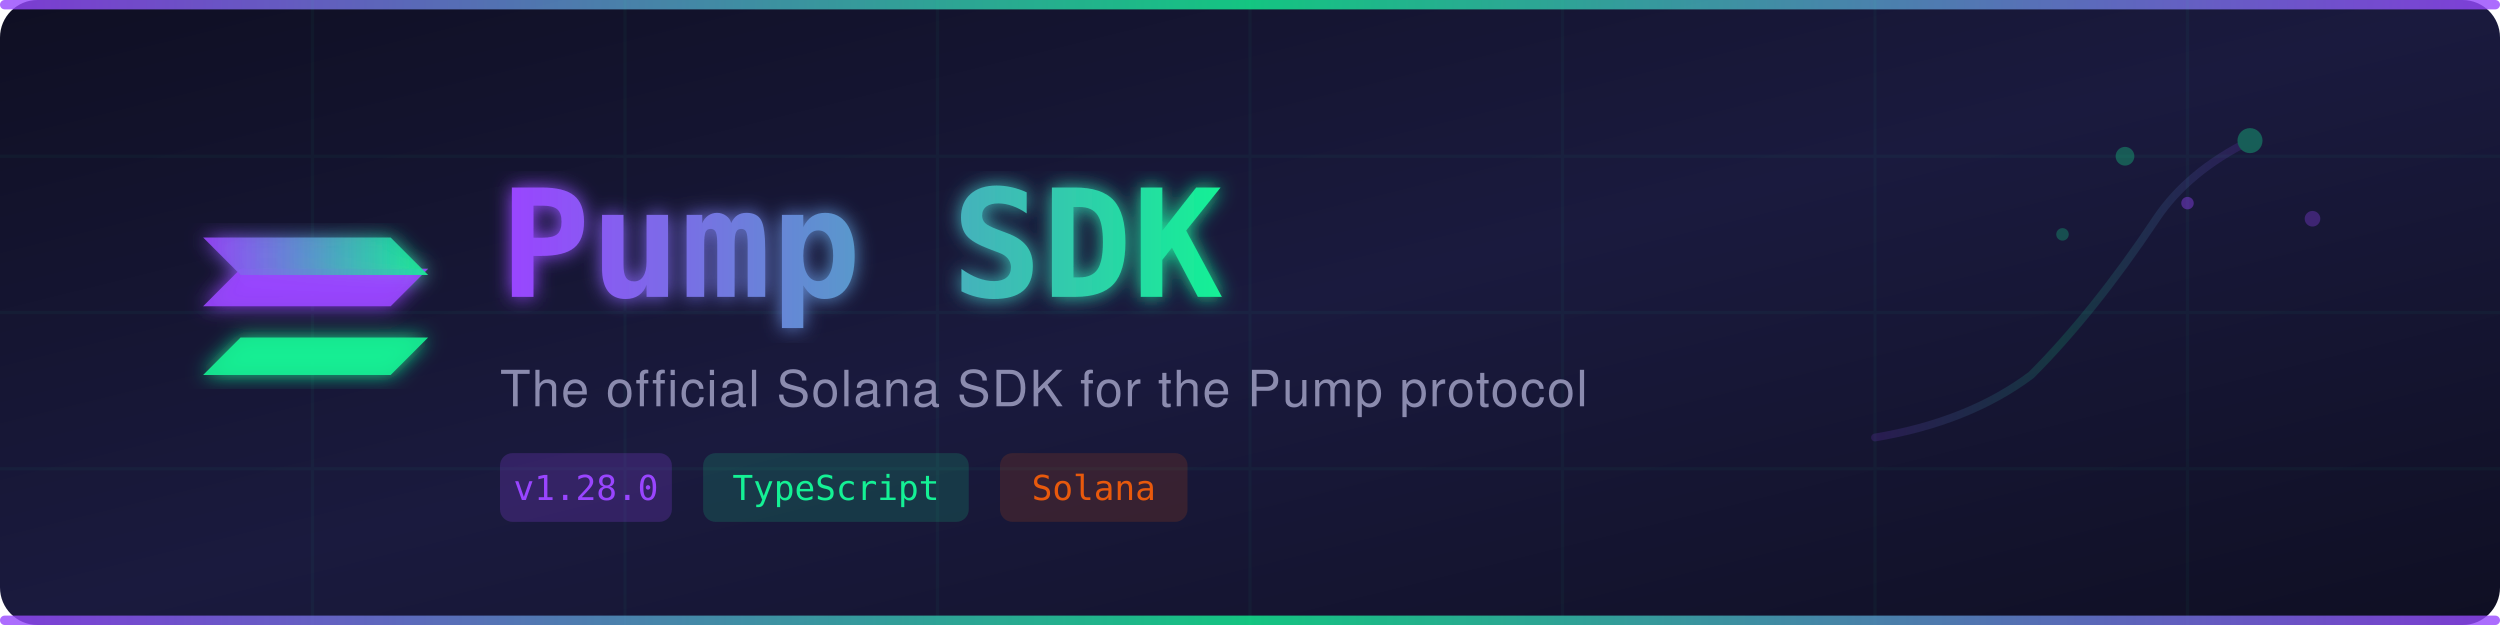
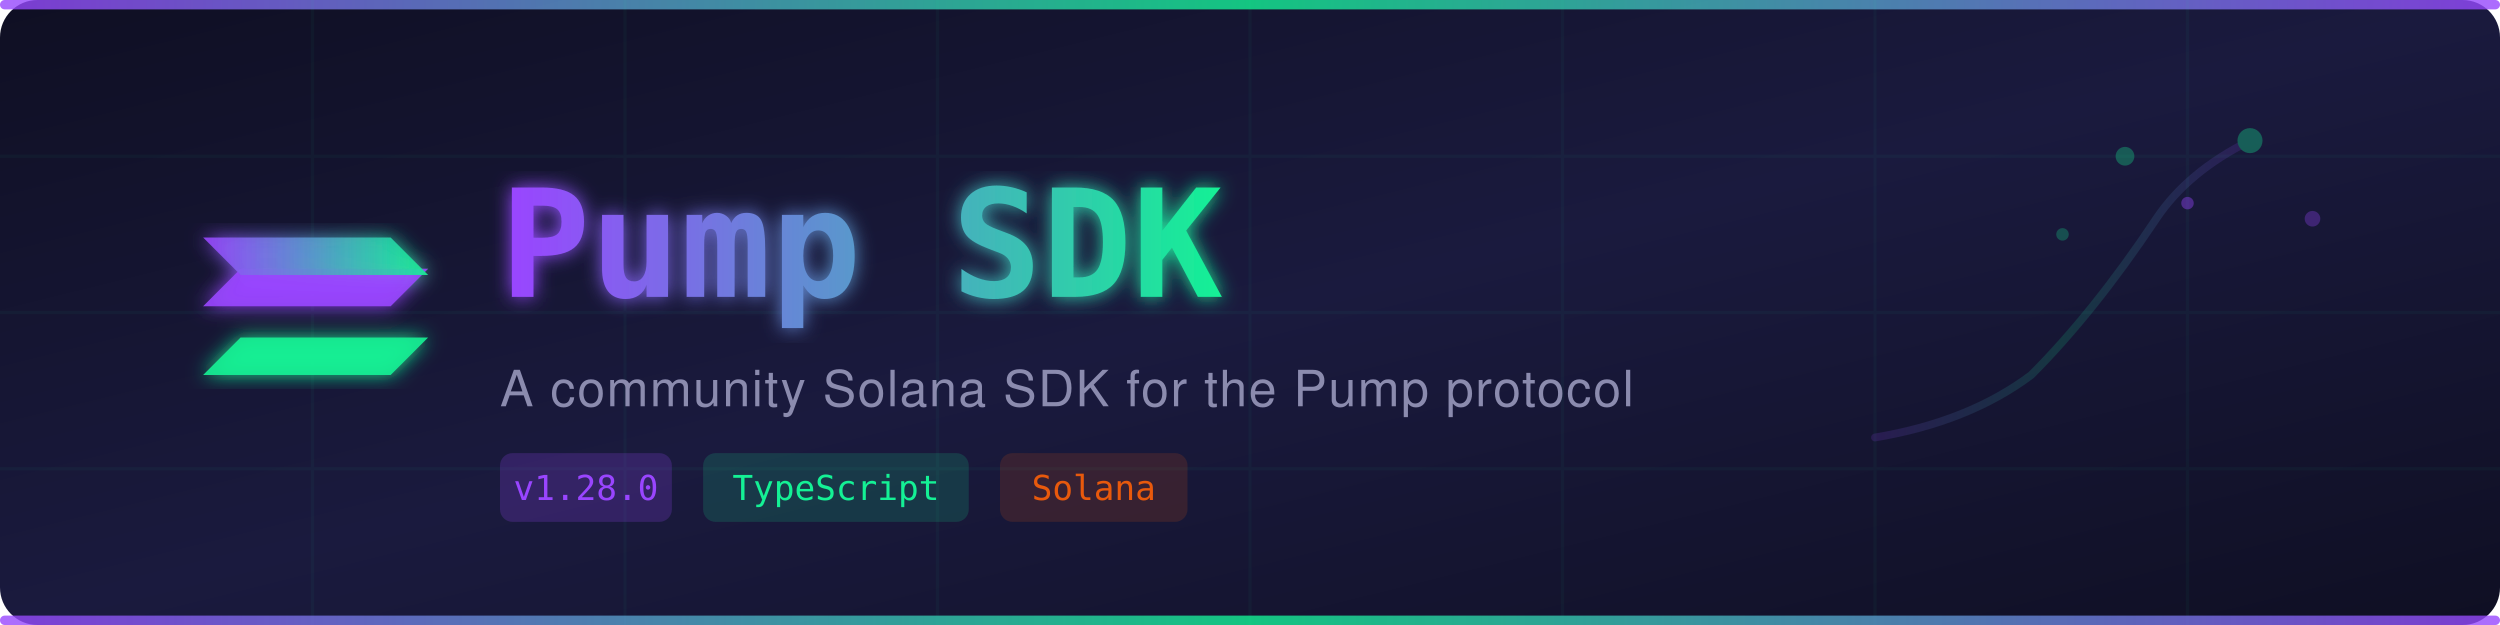
<svg xmlns="http://www.w3.org/2000/svg" viewBox="0 0 800 200" fill="none">
  <defs>
    <linearGradient id="bg" x1="0%" y1="0%" x2="100%" y2="100%">
      <stop offset="0%" style="stop-color:#0f0f23;stop-opacity:1" />
      <stop offset="50%" style="stop-color:#1a1a3e;stop-opacity:1" />
      <stop offset="100%" style="stop-color:#0f0f23;stop-opacity:1" />
    </linearGradient>
    <linearGradient id="accent" x1="0%" y1="0%" x2="100%" y2="0%">
      <stop offset="0%" style="stop-color:#9945FF" />
      <stop offset="50%" style="stop-color:#14F195" />
      <stop offset="100%" style="stop-color:#9945FF" />
    </linearGradient>
    <linearGradient id="textGrad" x1="0%" y1="0%" x2="100%" y2="0%">
      <stop offset="0%" style="stop-color:#9945FF" />
      <stop offset="100%" style="stop-color:#14F195" />
    </linearGradient>
    <filter id="glow">
      <feGaussianBlur stdDeviation="3" result="blur" />
      <feMerge>
        <feMergeNode in="blur" />
        <feMergeNode in="SourceGraphic" />
      </feMerge>
    </filter>
  </defs>
  <rect width="800" height="200" rx="12" fill="url(#bg)" />
  <rect x="0" y="0" width="800" height="3" rx="1.5" fill="url(#accent)" opacity="0.8" />
  <g opacity="0.04" stroke="#14F195">
    <line x1="100" y1="0" x2="100" y2="200" stroke-width="1" />
    <line x1="200" y1="0" x2="200" y2="200" stroke-width="1" />
    <line x1="300" y1="0" x2="300" y2="200" stroke-width="1" />
    <line x1="400" y1="0" x2="400" y2="200" stroke-width="1" />
    <line x1="500" y1="0" x2="500" y2="200" stroke-width="1" />
    <line x1="600" y1="0" x2="600" y2="200" stroke-width="1" />
    <line x1="700" y1="0" x2="700" y2="200" stroke-width="1" />
    <line x1="0" y1="50" x2="800" y2="50" stroke-width="1" />
    <line x1="0" y1="100" x2="800" y2="100" stroke-width="1" />
    <line x1="0" y1="150" x2="800" y2="150" stroke-width="1" />
  </g>
  <g transform="translate(65, 60)" filter="url(#glow)">
    <path d="M0 60 L12 48 L72 48 L60 60 Z" fill="#14F195" opacity="0.9" />
    <path d="M0 38 L12 26 L72 26 L60 38 Z" fill="#9945FF" opacity="0.9" />
    <path d="M0 16 L12 28 L72 28 L60 16 Z" fill="url(#textGrad)" opacity="0.9" />
  </g>
  <text x="160" y="95" font-family="'SF Mono', 'Fira Code', 'Cascadia Code', monospace" font-size="48" font-weight="800" fill="url(#textGrad)" filter="url(#glow)">Pump SDK</text>
-   <text x="160" y="130" font-family="-apple-system, BlinkMacSystemFont, 'Segoe UI', Helvetica, Arial, sans-serif" font-size="16" fill="#8b8bae" letter-spacing="0.5">The official Solana SDK for the Pump protocol</text>
+   <text x="160" y="130" font-family="-apple-system, BlinkMacSystemFont, 'Segoe UI', Helvetica, Arial, sans-serif" font-size="16" fill="#8b8bae" letter-spacing="0.5">A community Solana SDK for the Pump protocol</text>
  <g transform="translate(160, 145)">
    <rect width="55" height="22" rx="4" fill="#9945FF" opacity="0.2" />
    <text x="27.5" y="15" font-family="monospace" font-size="11" fill="#9945FF" text-anchor="middle">v1.28.0</text>
  </g>
  <g transform="translate(225, 145)">
    <rect width="85" height="22" rx="4" fill="#14F195" opacity="0.15" />
    <text x="42.5" y="15" font-family="monospace" font-size="11" fill="#14F195" text-anchor="middle">TypeScript</text>
  </g>
  <g transform="translate(320, 145)">
    <rect width="60" height="22" rx="4" fill="#E8590C" opacity="0.15" />
    <text x="30" y="15" font-family="monospace" font-size="11" fill="#E8590C" text-anchor="middle">Solana</text>
  </g>
  <circle cx="680" cy="50" r="3" fill="#14F195" opacity="0.3" />
  <circle cx="700" cy="65" r="2" fill="#9945FF" opacity="0.4" />
  <circle cx="720" cy="45" r="4" fill="#14F195" opacity="0.2" />
  <circle cx="740" cy="70" r="2.5" fill="#9945FF" opacity="0.3" />
  <circle cx="660" cy="75" r="2" fill="#14F195" opacity="0.25" />
  <g transform="translate(600, 40)" opacity="0.15">
    <path d="M0 100 Q30 95 50 80 Q70 60 90 30 Q100 15 120 5" stroke="url(#accent)" stroke-width="2.5" fill="none" stroke-linecap="round" />
    <circle cx="120" cy="5" r="4" fill="#14F195" />
  </g>
  <rect x="0" y="197" width="800" height="3" rx="1.5" fill="url(#accent)" opacity="0.8" />
</svg>
